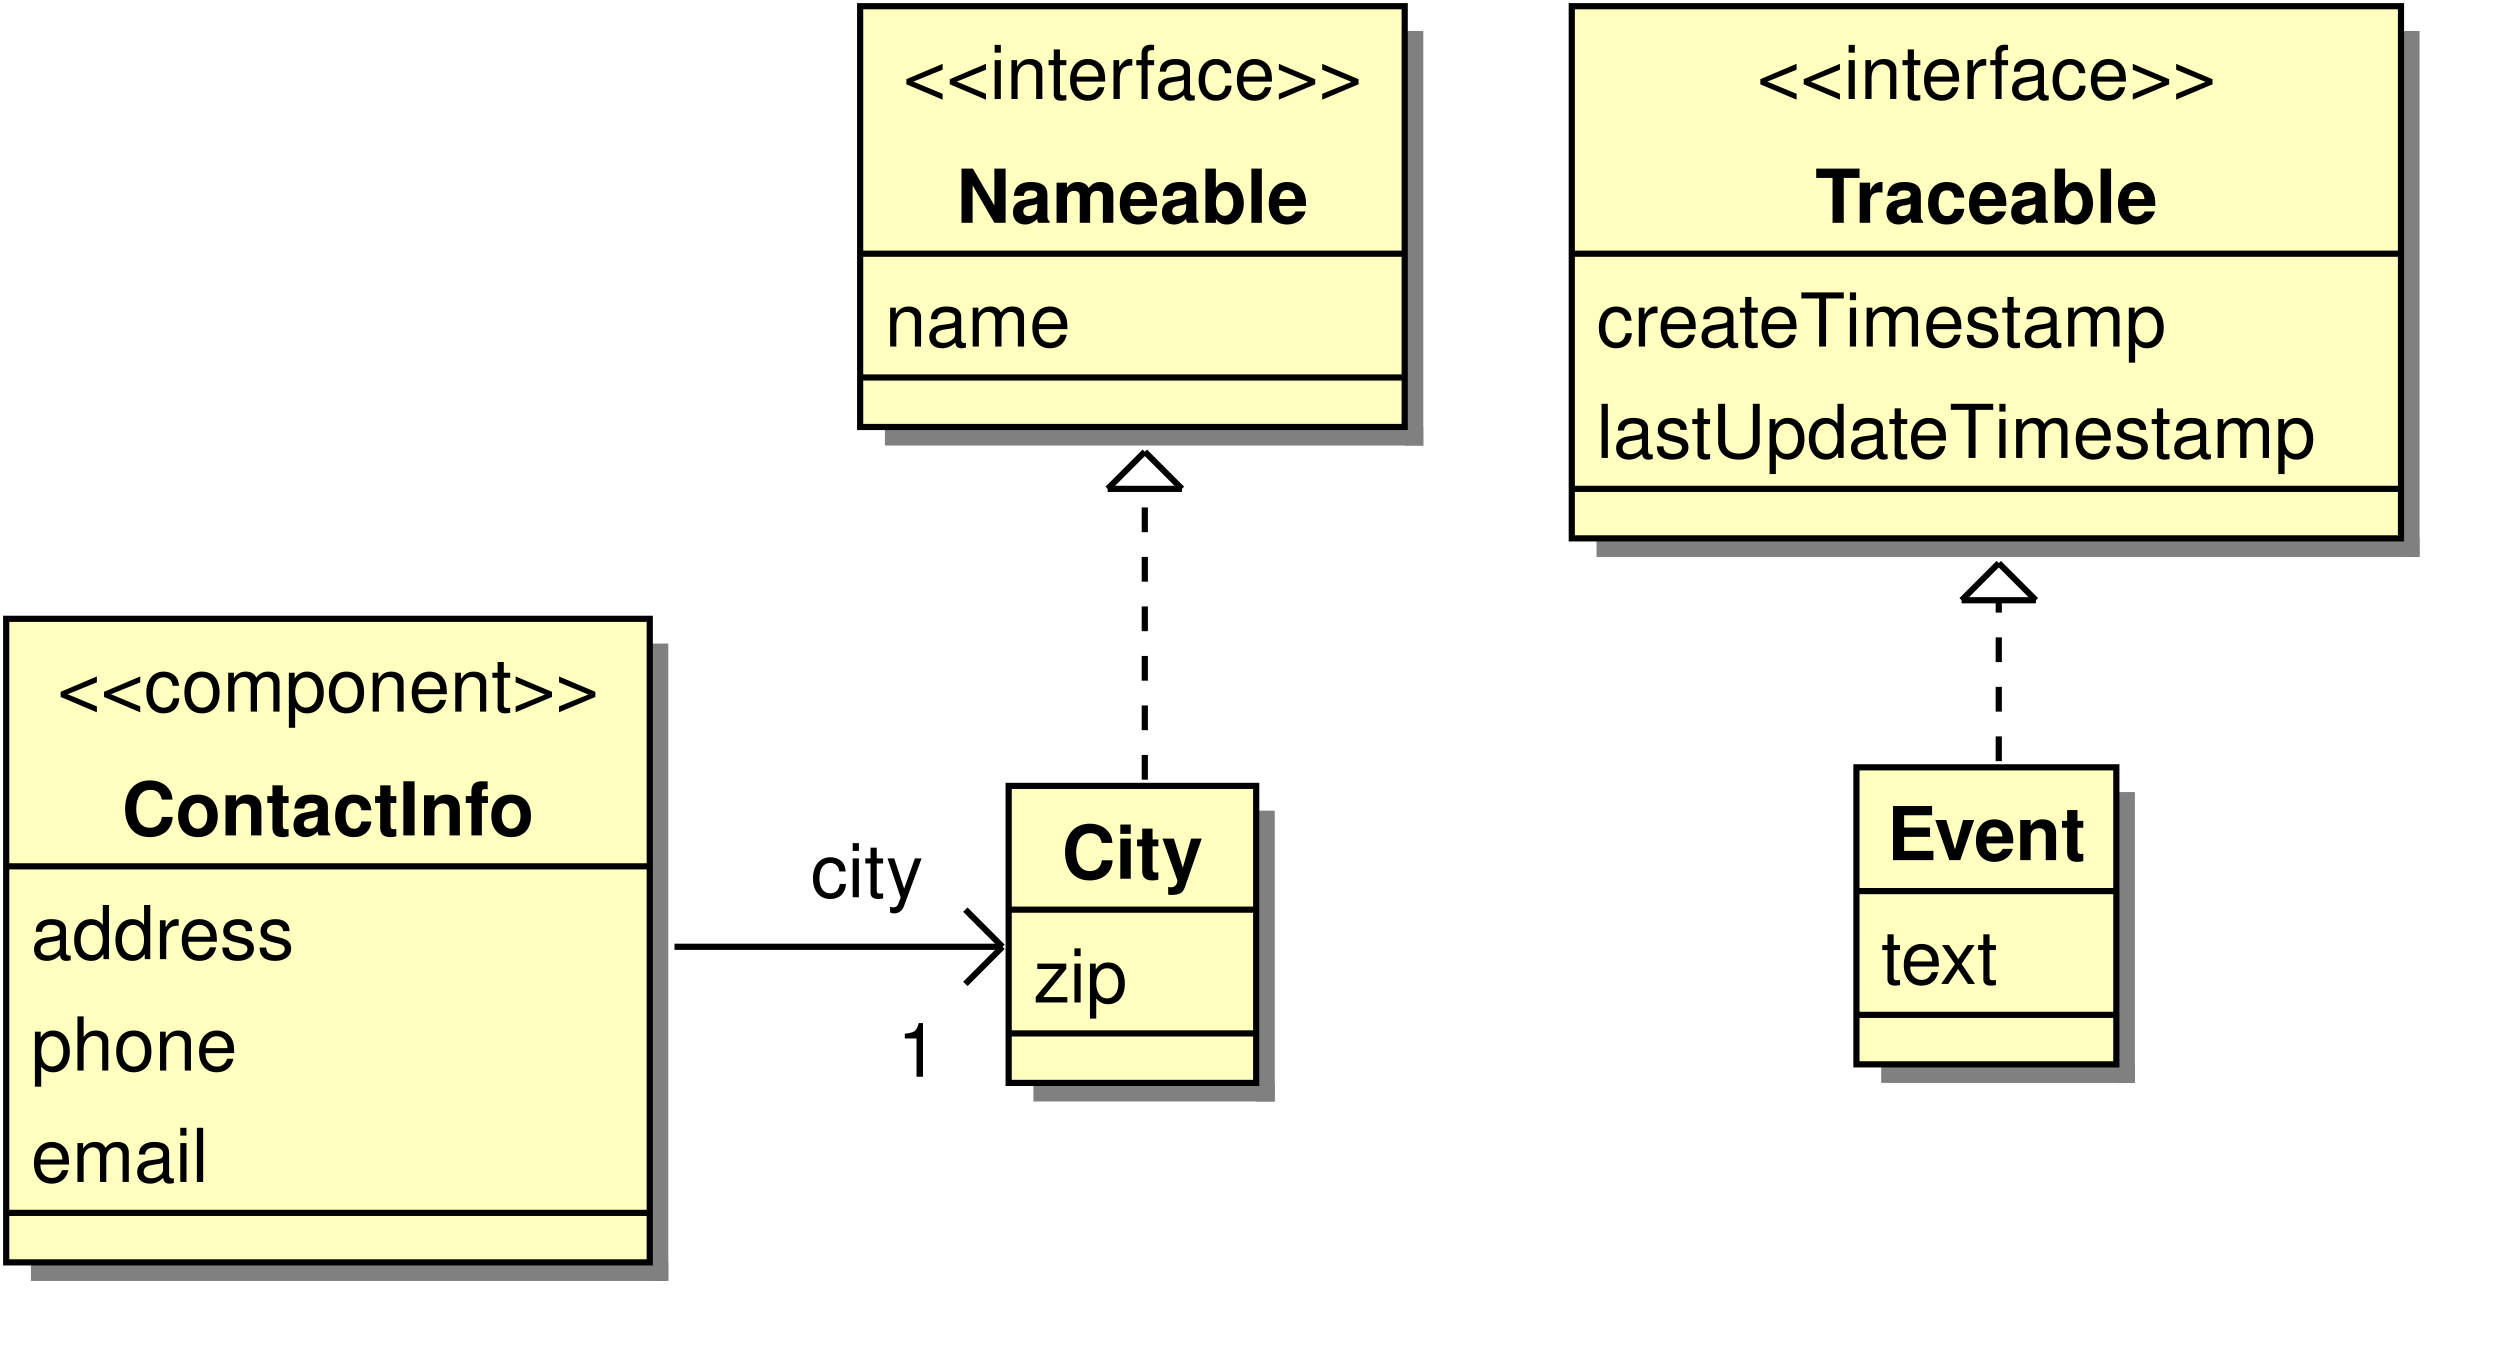
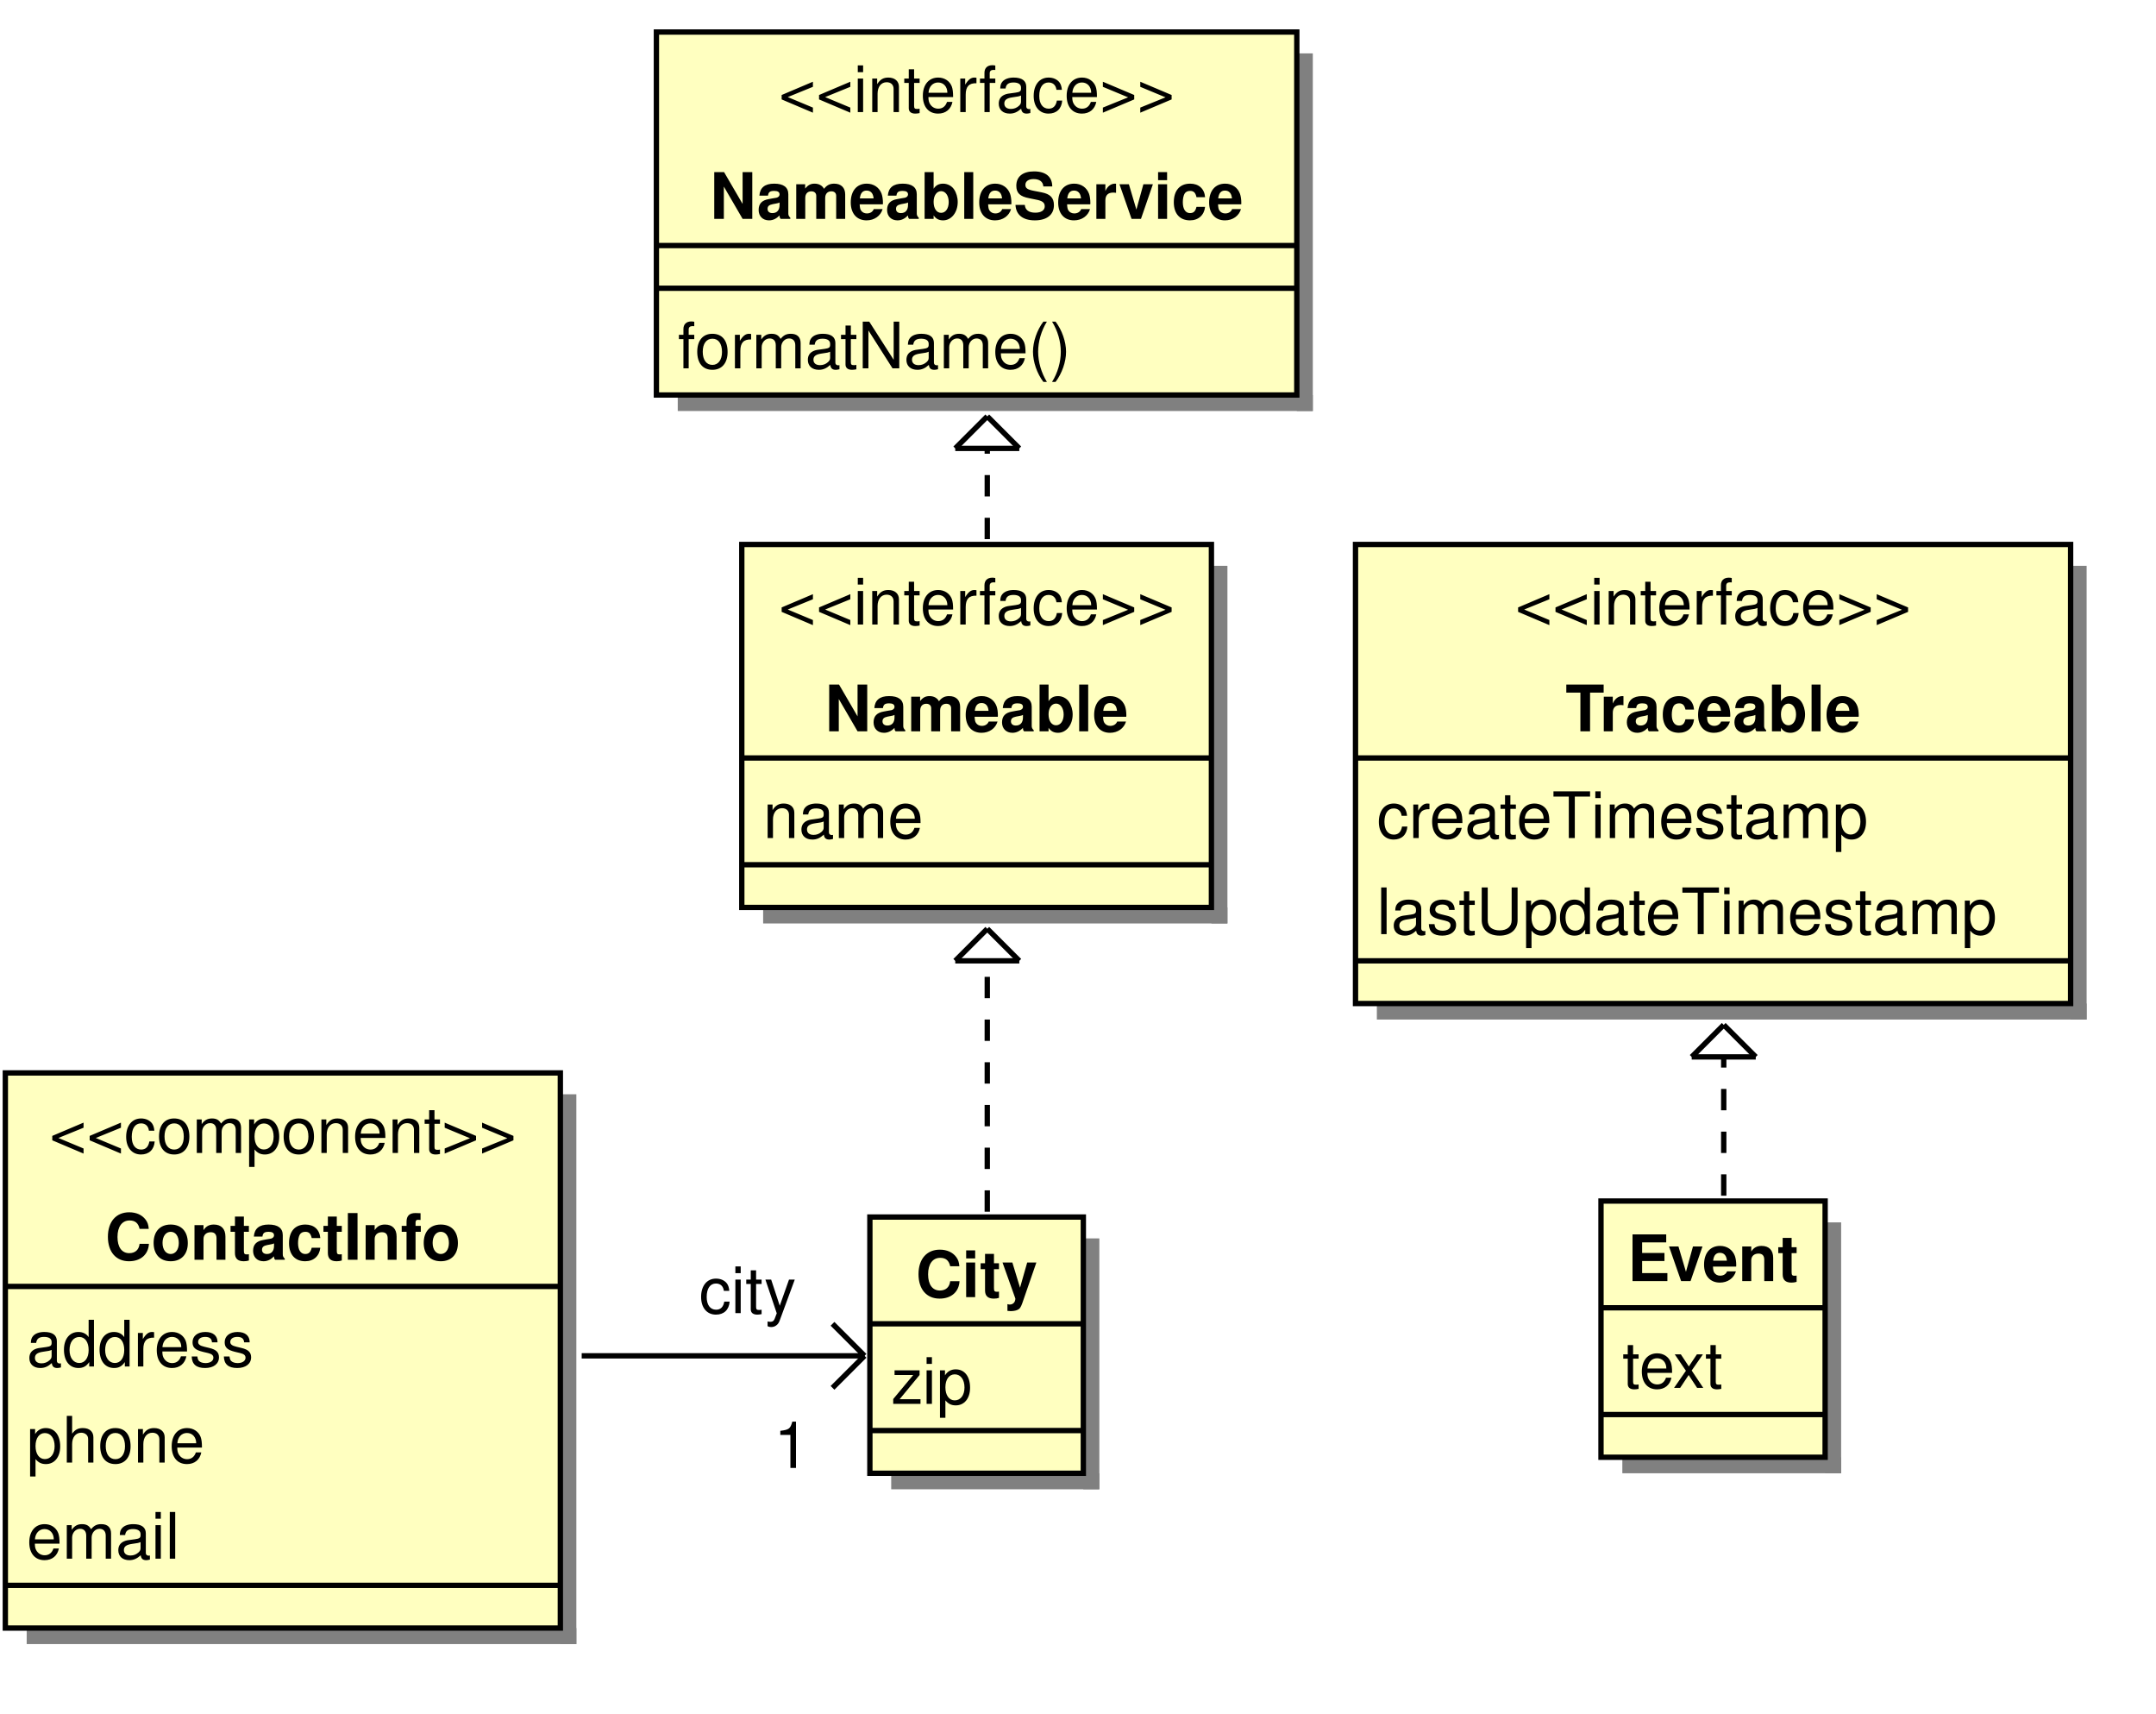
- <svg xmlns="http://www.w3.org/2000/svg" width="404" height="220" version="1.1">
+ <svg xmlns="http://www.w3.org/2000/svg" width="404" height="321" version="1.1">
  <g>
-     <line stroke-dasharray="4,4" stroke="black" stroke-opacity="1" x1="323" y1="123" x2="323" y2="97" />
-     <line stroke="black" stroke-opacity="1" x1="323" y1="91" x2="317" y2="97" />
-     <line stroke="black" stroke-opacity="1" x1="323" y1="91" x2="329" y2="97" />
-     <line stroke="black" stroke-opacity="1" x1="317" y1="97" x2="329" y2="97" />
+     <line stroke="black" stroke-opacity="1" x1="162" y1="254" x2="156" y2="248" />
+     <line stroke="black" stroke-opacity="1" x1="162" y1="254" x2="156" y2="260" />
+     <line stroke="black" stroke-opacity="1" x1="109" y1="254" x2="162" y2="254" />
  </g>
  <g>
-     <line stroke="black" stroke-opacity="1" x1="162" y1="153" x2="156" y2="147" />
-     <line stroke="black" stroke-opacity="1" x1="162" y1="153" x2="156" y2="159" />
-     <line stroke="black" stroke-opacity="1" x1="109" y1="153" x2="162" y2="153" />
+     <line stroke-dasharray="4,4" stroke="black" stroke-opacity="1" x1="323" y1="224" x2="323" y2="198" />
+     <line stroke="black" stroke-opacity="1" x1="323" y1="192" x2="317" y2="198" />
+     <line stroke="black" stroke-opacity="1" x1="323" y1="192" x2="329" y2="198" />
+     <line stroke="black" stroke-opacity="1" x1="317" y1="198" x2="329" y2="198" />
  </g>
  <g>
-     <line stroke-dasharray="4,4" stroke="black" stroke-opacity="1" x1="185" y1="126" x2="185" y2="79" />
-     <line stroke="black" stroke-opacity="1" x1="185" y1="73" x2="179" y2="79" />
-     <line stroke="black" stroke-opacity="1" x1="185" y1="73" x2="191" y2="79" />
-     <line stroke="black" stroke-opacity="1" x1="179" y1="79" x2="191" y2="79" />
+     <line stroke-dasharray="4,4" stroke="black" stroke-opacity="1" x1="185" y1="227" x2="185" y2="180" />
+     <line stroke="black" stroke-opacity="1" x1="185" y1="174" x2="179" y2="180" />
+     <line stroke="black" stroke-opacity="1" x1="185" y1="174" x2="191" y2="180" />
+     <line stroke="black" stroke-opacity="1" x1="179" y1="180" x2="191" y2="180" />
  </g>
  <g>
-     <rect fill="#808080" stroke="none" stroke-opacity="1" x="227" y="5" width="3" height="67" />
-     <rect fill="#808080" stroke="none" stroke-opacity="1" x="143" y="69" width="87" height="3" />
-     <rect fill="#ffffc0" stroke="black" stroke-width="1" stroke-opacity="1" x="139" y="1" width="88" height="68" />
-     <text font-family="Helvetica" font-size="12" fill="black" text-anchor="middle" x="183" y="16">&lt;&lt;interface&gt;&gt;</text>
-     <text font-family="Helvetica" font-size="12" fill="black" font-weight="bold" text-anchor="middle" x="183" y="36">Nameable</text>
-     <line stroke="black" stroke-opacity="1" x1="139" y1="41" x2="227" y2="41" />
-     <text font-family="Helvetica" font-size="12" fill="black" x="143" y="56">name</text>
-     <line stroke="black" stroke-opacity="1" x1="139" y1="61" x2="227" y2="61" />
+     <line stroke-dasharray="4,4" stroke="black" stroke-opacity="1" x1="185" y1="101" x2="185" y2="84" />
+     <line stroke="black" stroke-opacity="1" x1="185" y1="78" x2="179" y2="84" />
+     <line stroke="black" stroke-opacity="1" x1="185" y1="78" x2="191" y2="84" />
+     <line stroke="black" stroke-opacity="1" x1="179" y1="84" x2="191" y2="84" />
  </g>
  <g>
-     <rect fill="#808080" stroke="none" stroke-opacity="1" x="388" y="5" width="3" height="85" />
-     <rect fill="#808080" stroke="none" stroke-opacity="1" x="258" y="87" width="133" height="3" />
-     <rect fill="#ffffc0" stroke="black" stroke-width="1" stroke-opacity="1" x="254" y="1" width="134" height="86" />
-     <text font-family="Helvetica" font-size="12" fill="black" text-anchor="middle" x="321" y="16">&lt;&lt;interface&gt;&gt;</text>
-     <text font-family="Helvetica" font-size="12" fill="black" font-weight="bold" text-anchor="middle" x="321" y="36">Traceable</text>
-     <line stroke="black" stroke-opacity="1" x1="254" y1="41" x2="388" y2="41" />
-     <text font-family="Helvetica" font-size="12" fill="black" x="258" y="56">createTimestamp</text>
-     <text font-family="Helvetica" font-size="12" fill="black" x="258" y="74">lastUpdateTimestamp</text>
-     <line stroke="black" stroke-opacity="1" x1="254" y1="79" x2="388" y2="79" />
+     <rect fill="#808080" stroke="none" stroke-opacity="1" x="105" y="205" width="3" height="103" />
+     <rect fill="#808080" stroke="none" stroke-opacity="1" x="5" y="305" width="103" height="3" />
+     <rect fill="#ffffc0" stroke="black" stroke-width="1" stroke-opacity="1" x="1" y="201" width="104" height="104" />
+     <text font-family="Helvetica" font-size="12" fill="#000000" xml:space="preserve" text-anchor="middle" x="53" y="216">&lt;&lt;component&gt;&gt;</text>
+     <text font-family="Helvetica" font-size="12" fill="#000000" xml:space="preserve" font-weight="bold" text-anchor="middle" x="53" y="236">ContactInfo</text>
+     <line stroke="black" stroke-opacity="1" x1="1" y1="241" x2="105" y2="241" />
+     <text font-family="Helvetica" font-size="12" fill="#000000" xml:space="preserve" x="5" y="256">address</text>
+     <text font-family="Helvetica" font-size="12" fill="#000000" xml:space="preserve" x="5" y="274">phone</text>
+     <text font-family="Helvetica" font-size="12" fill="#000000" xml:space="preserve" x="5" y="292">email</text>
+     <line stroke="black" stroke-opacity="1" x1="1" y1="297" x2="105" y2="297" />
  </g>
  <g>
-     <rect fill="#808080" stroke="none" stroke-opacity="1" x="342" y="128" width="3" height="47" />
-     <rect fill="#808080" stroke="none" stroke-opacity="1" x="304" y="172" width="41" height="3" />
-     <rect fill="#ffffc0" stroke="black" stroke-width="1" stroke-opacity="1" x="300" y="124" width="42" height="48" />
-     <text font-family="Helvetica" font-size="12" fill="black" font-weight="bold" text-anchor="middle" x="321" y="139">Event</text>
-     <line stroke="black" stroke-opacity="1" x1="300" y1="144" x2="342" y2="144" />
-     <text font-family="Helvetica" font-size="12" fill="black" x="304" y="159">text</text>
-     <line stroke="black" stroke-opacity="1" x1="300" y1="164" x2="342" y2="164" />
+     <rect fill="#808080" stroke="none" stroke-opacity="1" x="388" y="106" width="3" height="85" />
+     <rect fill="#808080" stroke="none" stroke-opacity="1" x="258" y="188" width="133" height="3" />
+     <rect fill="#ffffc0" stroke="black" stroke-width="1" stroke-opacity="1" x="254" y="102" width="134" height="86" />
+     <text font-family="Helvetica" font-size="12" fill="#000000" xml:space="preserve" text-anchor="middle" x="321" y="117">&lt;&lt;interface&gt;&gt;</text>
+     <text font-family="Helvetica" font-size="12" fill="#000000" xml:space="preserve" font-weight="bold" text-anchor="middle" x="321" y="137">Traceable</text>
+     <line stroke="black" stroke-opacity="1" x1="254" y1="142" x2="388" y2="142" />
+     <text font-family="Helvetica" font-size="12" fill="#000000" xml:space="preserve" x="258" y="157">createTimestamp</text>
+     <text font-family="Helvetica" font-size="12" fill="#000000" xml:space="preserve" x="258" y="175">lastUpdateTimestamp</text>
+     <line stroke="black" stroke-opacity="1" x1="254" y1="180" x2="388" y2="180" />
  </g>
  <g>
-     <rect fill="#808080" stroke="none" stroke-opacity="1" x="105" y="104" width="3" height="103" />
-     <rect fill="#808080" stroke="none" stroke-opacity="1" x="5" y="204" width="103" height="3" />
-     <rect fill="#ffffc0" stroke="black" stroke-width="1" stroke-opacity="1" x="1" y="100" width="104" height="104" />
-     <text font-family="Helvetica" font-size="12" fill="black" text-anchor="middle" x="53" y="115">&lt;&lt;component&gt;&gt;</text>
-     <text font-family="Helvetica" font-size="12" fill="black" font-weight="bold" text-anchor="middle" x="53" y="135">ContactInfo</text>
-     <line stroke="black" stroke-opacity="1" x1="1" y1="140" x2="105" y2="140" />
-     <text font-family="Helvetica" font-size="12" fill="black" x="5" y="155">address</text>
-     <text font-family="Helvetica" font-size="12" fill="black" x="5" y="173">phone</text>
-     <text font-family="Helvetica" font-size="12" fill="black" x="5" y="191">email</text>
-     <line stroke="black" stroke-opacity="1" x1="1" y1="196" x2="105" y2="196" />
+     <rect fill="#808080" stroke="none" stroke-opacity="1" x="227" y="106" width="3" height="67" />
+     <rect fill="#808080" stroke="none" stroke-opacity="1" x="143" y="170" width="87" height="3" />
+     <rect fill="#ffffc0" stroke="black" stroke-width="1" stroke-opacity="1" x="139" y="102" width="88" height="68" />
+     <text font-family="Helvetica" font-size="12" fill="#000000" xml:space="preserve" text-anchor="middle" x="183" y="117">&lt;&lt;interface&gt;&gt;</text>
+     <text font-family="Helvetica" font-size="12" fill="#000000" xml:space="preserve" font-weight="bold" text-anchor="middle" x="183" y="137">Nameable</text>
+     <line stroke="black" stroke-opacity="1" x1="139" y1="142" x2="227" y2="142" />
+     <text font-family="Helvetica" font-size="12" fill="#000000" xml:space="preserve" x="143" y="157">name</text>
+     <line stroke="black" stroke-opacity="1" x1="139" y1="162" x2="227" y2="162" />
  </g>
  <g>
-     <rect fill="#808080" stroke="none" stroke-opacity="1" x="203" y="131" width="3" height="47" />
-     <rect fill="#808080" stroke="none" stroke-opacity="1" x="167" y="175" width="39" height="3" />
-     <rect fill="#ffffc0" stroke="black" stroke-width="1" stroke-opacity="1" x="163" y="127" width="40" height="48" />
-     <text font-family="Helvetica" font-size="12" fill="black" font-weight="bold" text-anchor="middle" x="183" y="142">City</text>
-     <line stroke="black" stroke-opacity="1" x1="163" y1="147" x2="203" y2="147" />
-     <text font-family="Helvetica" font-size="12" fill="black" x="167" y="162">zip</text>
-     <line stroke="black" stroke-opacity="1" x1="163" y1="167" x2="203" y2="167" />
+     <rect fill="#808080" stroke="none" stroke-opacity="1" x="203" y="232" width="3" height="47" />
+     <rect fill="#808080" stroke="none" stroke-opacity="1" x="167" y="276" width="39" height="3" />
+     <rect fill="#ffffc0" stroke="black" stroke-width="1" stroke-opacity="1" x="163" y="228" width="40" height="48" />
+     <text font-family="Helvetica" font-size="12" fill="#000000" xml:space="preserve" font-weight="bold" text-anchor="middle" x="183" y="243">City</text>
+     <line stroke="black" stroke-opacity="1" x1="163" y1="248" x2="203" y2="248" />
+     <text font-family="Helvetica" font-size="12" fill="#000000" xml:space="preserve" x="167" y="263">zip</text>
+     <line stroke="black" stroke-opacity="1" x1="163" y1="268" x2="203" y2="268" />
  </g>
  <g>
-     <text font-family="Helvetica" font-size="12" fill="black" x="145" y="174">1</text>
+     <rect fill="#808080" stroke="none" stroke-opacity="1" x="342" y="229" width="3" height="47" />
+     <rect fill="#808080" stroke="none" stroke-opacity="1" x="304" y="273" width="41" height="3" />
+     <rect fill="#ffffc0" stroke="black" stroke-width="1" stroke-opacity="1" x="300" y="225" width="42" height="48" />
+     <text font-family="Helvetica" font-size="12" fill="#000000" xml:space="preserve" font-weight="bold" text-anchor="middle" x="321" y="240">Event</text>
+     <line stroke="black" stroke-opacity="1" x1="300" y1="245" x2="342" y2="245" />
+     <text font-family="Helvetica" font-size="12" fill="#000000" xml:space="preserve" x="304" y="260">text</text>
+     <line stroke="black" stroke-opacity="1" x1="300" y1="265" x2="342" y2="265" />
  </g>
  <g>
-     <text font-family="Helvetica" font-size="12" fill="black" x="131" y="145">city</text>
+     <rect fill="#808080" stroke="none" stroke-opacity="1" x="243" y="10" width="3" height="67" />
+     <rect fill="#808080" stroke="none" stroke-opacity="1" x="127" y="74" width="119" height="3" />
+     <rect fill="#ffffc0" stroke="black" stroke-width="1" stroke-opacity="1" x="123" y="6" width="120" height="68" />
+     <text font-family="Helvetica" font-size="12" fill="#000000" xml:space="preserve" text-anchor="middle" x="183" y="21">&lt;&lt;interface&gt;&gt;</text>
+     <text font-family="Helvetica" font-size="12" fill="#000000" xml:space="preserve" font-weight="bold" text-anchor="middle" x="183" y="41">NameableService</text>
+     <line stroke="black" stroke-opacity="1" x1="123" y1="46" x2="243" y2="46" />
+     <line stroke="black" stroke-opacity="1" x1="123" y1="54" x2="243" y2="54" />
+     <text font-family="Helvetica" font-size="12" fill="#000000" xml:space="preserve" x="127" y="69">formatName()</text>
+   </g>
+   <g>
+     <text font-family="Helvetica" font-size="12" fill="#000000" xml:space="preserve" x="145" y="275">1</text>
+   </g>
+   <g>
+     <text font-family="Helvetica" font-size="12" fill="#000000" xml:space="preserve" x="131" y="246">city</text>
  </g>
</svg>
